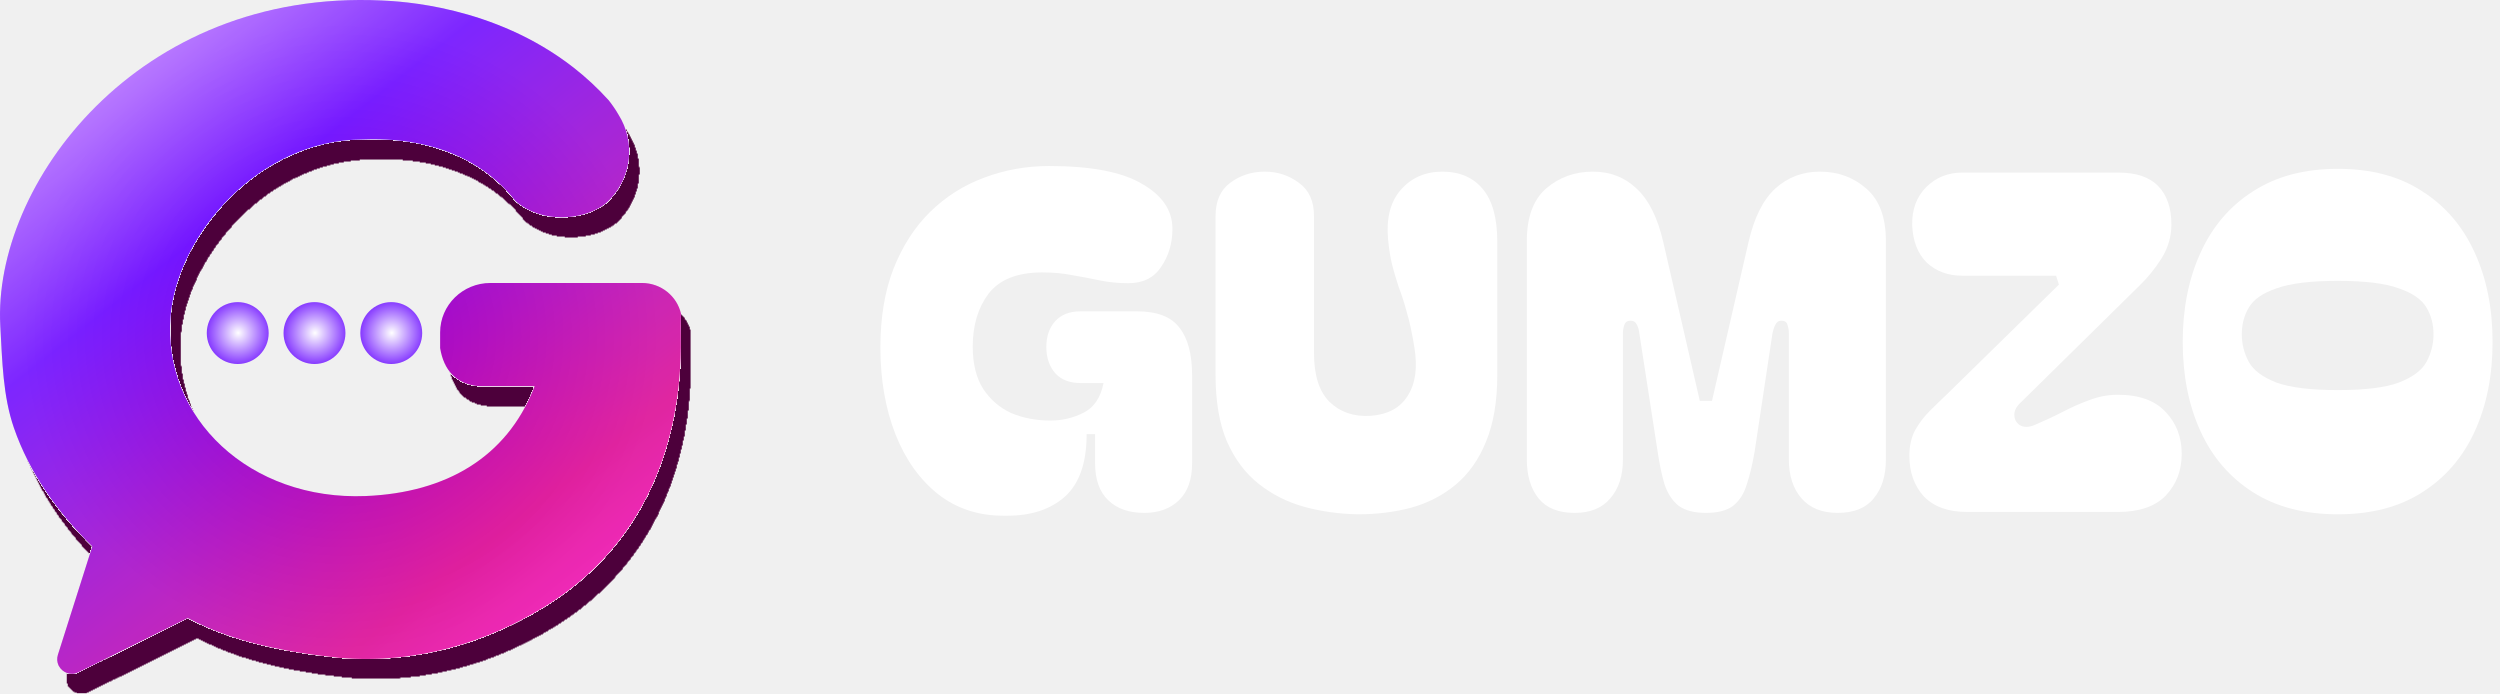
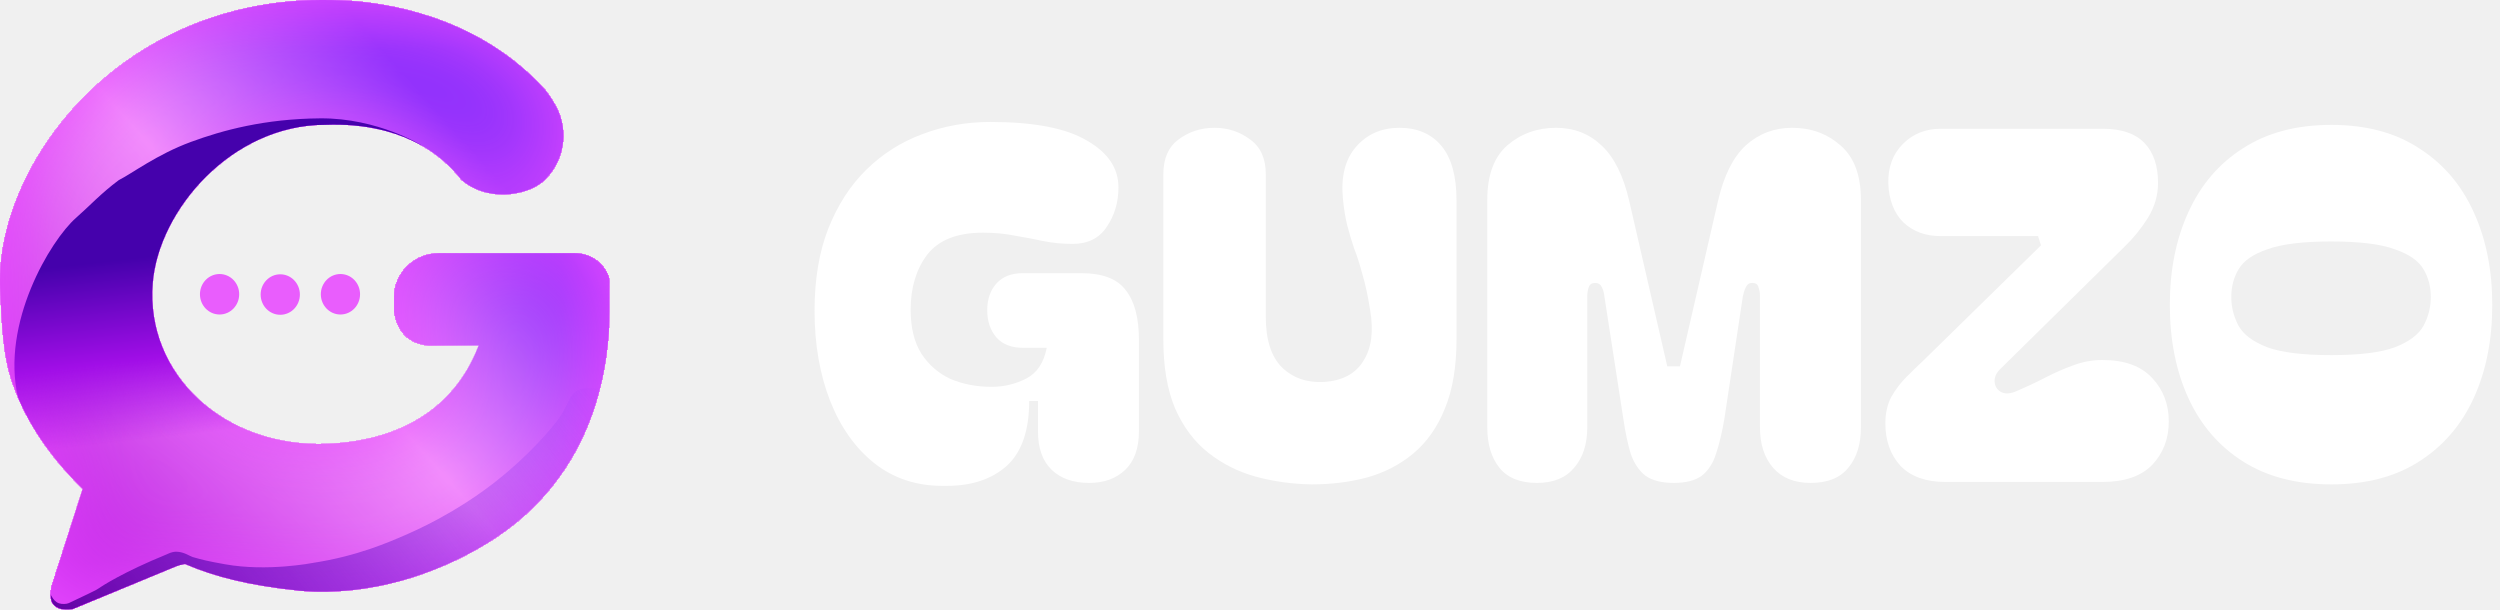
- <svg xmlns="http://www.w3.org/2000/svg" xmlns:xlink="http://www.w3.org/1999/xlink" width="256" height="71" viewBox="0 0 256 71" fill="none">
-   <path d="M102.728 52.808C100.168 52.808 97.944 52.072 96.056 50.6C94.168 49.096 92.712 47.048 91.688 44.456C90.664 41.832 90.152 38.872 90.152 35.576C90.152 32.504 90.6 29.816 91.496 27.512C92.424 25.176 93.672 23.24 95.24 21.704C96.84 20.136 98.68 18.968 100.76 18.2C102.872 17.4 105.096 17 107.432 17C111.72 17 114.888 17.608 116.936 18.824C119.016 20.008 120.056 21.544 120.056 23.432C120.056 24.904 119.672 26.2 118.904 27.32C118.168 28.44 117.048 29 115.544 29C114.52 29 113.544 28.904 112.616 28.712C111.72 28.52 110.792 28.344 109.832 28.184C108.904 27.992 107.864 27.896 106.712 27.896C104.184 27.896 102.36 28.616 101.24 30.056C100.152 31.496 99.608 33.304 99.608 35.48C99.608 37.24 99.96 38.68 100.664 39.8C101.4 40.92 102.36 41.752 103.544 42.296C104.76 42.808 106.104 43.064 107.576 43.064C108.792 43.064 109.928 42.792 110.984 42.248C112.04 41.704 112.712 40.696 113 39.224H110.648C109.528 39.224 108.664 38.888 108.056 38.216C107.448 37.512 107.144 36.616 107.144 35.528C107.144 34.44 107.448 33.56 108.056 32.888C108.664 32.216 109.528 31.88 110.648 31.88H116.408C118.488 31.88 119.944 32.44 120.776 33.56C121.64 34.648 122.072 36.28 122.072 38.456V47.432C122.072 49.096 121.624 50.36 120.728 51.224C119.832 52.088 118.648 52.52 117.176 52.52C115.608 52.52 114.376 52.088 113.48 51.224C112.584 50.36 112.136 49.096 112.136 47.432V44.456H111.272C111.272 47.368 110.536 49.496 109.064 50.84C107.592 52.152 105.624 52.808 103.16 52.808H102.728Z" fill="white" />
-   <path d="M139.065 52.664C137.145 52.632 135.305 52.376 133.545 51.896C131.817 51.416 130.265 50.632 128.889 49.544C127.513 48.456 126.425 47 125.625 45.176C124.857 43.352 124.473 41.096 124.473 38.408V22.136C124.473 20.6 124.969 19.464 125.961 18.728C126.985 17.96 128.169 17.576 129.513 17.576C130.825 17.576 131.993 17.96 133.017 18.728C134.041 19.464 134.553 20.6 134.553 22.136V36.152C134.553 38.424 135.081 40.088 136.137 41.144C137.225 42.2 138.617 42.68 140.313 42.584C142.105 42.456 143.385 41.768 144.153 40.52C144.953 39.272 145.177 37.608 144.825 35.528C144.601 34.12 144.345 32.936 144.057 31.976C143.801 31.016 143.529 30.168 143.241 29.432C142.985 28.664 142.761 27.912 142.569 27.176C142.377 26.408 142.233 25.512 142.137 24.488C141.945 22.344 142.377 20.664 143.433 19.448C144.521 18.2 145.945 17.576 147.705 17.576C149.465 17.576 150.841 18.168 151.833 19.352C152.825 20.536 153.321 22.328 153.321 24.728V38.408C153.321 41.096 152.937 43.368 152.169 45.224C151.433 47.048 150.393 48.52 149.049 49.64C147.737 50.728 146.217 51.512 144.489 51.992C142.793 52.44 140.985 52.664 139.065 52.664Z" fill="white" />
-   <path d="M161.244 52.52C159.58 52.52 158.348 52.024 157.548 51.032C156.748 50.04 156.348 48.712 156.348 47.048V24.68C156.348 22.248 157.004 20.456 158.316 19.304C159.66 18.152 161.26 17.576 163.116 17.576C164.876 17.576 166.364 18.152 167.58 19.304C168.828 20.456 169.74 22.28 170.316 24.776L174.06 41.048H175.308L179.052 24.776C179.628 22.28 180.54 20.456 181.788 19.304C183.068 18.152 184.588 17.576 186.348 17.576C188.204 17.576 189.788 18.152 191.1 19.304C192.444 20.456 193.116 22.248 193.116 24.68V47.048C193.116 48.712 192.7 50.04 191.868 51.032C191.068 52.024 189.836 52.52 188.172 52.52C186.572 52.52 185.34 52.024 184.476 51.032C183.612 50.04 183.18 48.712 183.18 47.048V34.136C183.18 33.816 183.132 33.528 183.036 33.272C182.972 32.984 182.764 32.84 182.412 32.84C182.124 32.84 181.916 32.984 181.788 33.272C181.66 33.528 181.564 33.816 181.5 34.136L179.676 46.232C179.452 47.544 179.18 48.68 178.86 49.64C178.572 50.568 178.108 51.288 177.468 51.8C176.828 52.28 175.9 52.52 174.684 52.52C173.5 52.52 172.572 52.28 171.9 51.8C171.26 51.288 170.78 50.568 170.46 49.64C170.172 48.68 169.932 47.544 169.74 46.232L167.868 34.136C167.836 33.816 167.756 33.528 167.628 33.272C167.5 32.984 167.276 32.84 166.956 32.84C166.636 32.84 166.428 32.984 166.332 33.272C166.236 33.528 166.188 33.816 166.188 34.136V47.048C166.188 48.712 165.756 50.04 164.892 51.032C164.06 52.024 162.844 52.52 161.244 52.52Z" fill="white" />
-   <path d="M201.424 52.424C199.504 52.424 198.032 51.896 197.008 50.84C196.016 49.752 195.52 48.36 195.52 46.664C195.52 45.672 195.712 44.808 196.096 44.072C196.512 43.336 197.008 42.68 197.584 42.104C198.16 41.528 198.72 40.984 199.264 40.472L210.832 29.144L210.544 28.232H200.944C199.472 28.232 198.256 27.784 197.296 26.888C196.368 25.96 195.872 24.68 195.808 23.048C195.776 21.448 196.256 20.152 197.248 19.16C198.24 18.168 199.472 17.672 200.944 17.672H216.928C218.752 17.672 220.112 18.136 221.008 19.064C221.904 19.992 222.352 21.304 222.352 23C222.352 24.216 222.016 25.368 221.344 26.456C220.672 27.512 219.92 28.44 219.088 29.24L206.8 41.336C206.416 41.72 206.24 42.136 206.272 42.584C206.304 43 206.496 43.32 206.848 43.544C207.232 43.768 207.712 43.768 208.288 43.544C209.344 43.096 210.336 42.632 211.264 42.152C212.192 41.672 213.104 41.272 214 40.952C214.928 40.6 215.888 40.424 216.88 40.424C219.056 40.424 220.688 41.016 221.776 42.2C222.864 43.352 223.408 44.776 223.408 46.472C223.408 48.168 222.864 49.592 221.776 50.744C220.688 51.864 219.056 52.424 216.88 52.424H201.424Z" fill="white" />
-   <path d="M239.399 52.664C235.975 52.664 233.079 51.912 230.711 50.408C228.343 48.904 226.551 46.824 225.335 44.168C224.119 41.512 223.511 38.456 223.511 35C223.511 31.576 224.119 28.536 225.335 25.88C226.551 23.192 228.343 21.096 230.711 19.592C233.079 18.056 235.975 17.288 239.399 17.288C242.823 17.288 245.703 18.056 248.039 19.592C250.407 21.096 252.199 23.192 253.415 25.88C254.631 28.536 255.239 31.576 255.239 35C255.239 38.456 254.631 41.512 253.415 44.168C252.199 46.824 250.407 48.904 248.039 50.408C245.703 51.912 242.823 52.664 239.399 52.664ZM229.559 34.232C229.559 35.224 229.799 36.168 230.279 37.064C230.759 37.928 231.703 38.632 233.111 39.176C234.519 39.688 236.615 39.944 239.399 39.944C242.183 39.944 244.263 39.688 245.639 39.176C247.047 38.632 247.991 37.928 248.471 37.064C248.951 36.168 249.191 35.224 249.191 34.232C249.191 33.208 248.951 32.296 248.471 31.496C247.991 30.664 247.047 30.008 245.639 29.528C244.263 29.016 242.183 28.76 239.399 28.76C236.615 28.76 234.519 29.016 233.111 29.528C231.703 30.008 230.759 30.664 230.279 31.496C229.799 32.296 229.559 33.208 229.559 34.232Z" fill="white" />
-   <g filter="url(#filter0_d_6504_8987)">
-     <use xlink:href="#stroke0_6504_8987" fill="url(#paint0_linear_6504_8987)" />
-     <use xlink:href="#stroke0_6504_8987" fill="url(#paint1_radial_6504_8987)" fill-opacity="0.3" />
+ <svg xmlns="http://www.w3.org/2000/svg" width="246" height="60" viewBox="0 0 246 60" fill="none">
+   <path d="M92.728 47.808C90.168 47.808 87.944 47.072 86.056 45.6C84.168 44.096 82.712 42.048 81.688 39.456C80.664 36.832 80.152 33.872 80.152 30.576C80.152 27.504 80.6 24.816 81.496 22.512C82.424 20.176 83.672 18.24 85.24 16.704C86.84 15.136 88.68 13.968 90.76 13.2C92.872 12.4 95.096 12 97.432 12C101.72 12 104.888 12.608 106.936 13.824C109.016 15.008 110.056 16.544 110.056 18.432C110.056 19.904 109.672 21.2 108.904 22.32C108.168 23.44 107.048 24 105.544 24C104.52 24 103.544 23.904 102.616 23.712C101.72 23.52 100.792 23.344 99.832 23.184C98.904 22.992 97.864 22.896 96.712 22.896C94.184 22.896 92.36 23.616 91.24 25.056C90.152 26.496 89.608 28.304 89.608 30.48C89.608 32.24 89.96 33.68 90.664 34.8C91.4 35.92 92.36 36.752 93.544 37.296C94.76 37.808 96.104 38.064 97.576 38.064C98.792 38.064 99.928 37.792 100.984 37.248C102.04 36.704 102.712 35.696 103 34.224H100.648C99.528 34.224 98.664 33.888 98.056 33.216C97.448 32.512 97.144 31.616 97.144 30.528C97.144 29.44 97.448 28.56 98.056 27.888C98.664 27.216 99.528 26.88 100.648 26.88H106.408C108.488 26.88 109.944 27.44 110.776 28.56C111.64 29.648 112.072 31.28 112.072 33.456V42.432C112.072 44.096 111.624 45.36 110.728 46.224C109.832 47.088 108.648 47.52 107.176 47.52C105.608 47.52 104.376 47.088 103.48 46.224C102.584 45.36 102.136 44.096 102.136 42.432V39.456H101.272C101.272 42.368 100.536 44.496 99.064 45.84C97.592 47.152 95.624 47.808 93.16 47.808H92.728Z" fill="white" />
+   <path d="M129.065 47.664C127.145 47.632 125.305 47.376 123.545 46.896C121.817 46.416 120.265 45.632 118.889 44.544C117.513 43.456 116.425 42 115.625 40.176C114.857 38.352 114.473 36.096 114.473 33.408V17.136C114.473 15.6 114.969 14.464 115.961 13.728C116.985 12.96 118.169 12.576 119.513 12.576C120.825 12.576 121.993 12.96 123.017 13.728C124.041 14.464 124.553 15.6 124.553 17.136V31.152C124.553 33.424 125.081 35.088 126.137 36.144C127.225 37.2 128.617 37.68 130.313 37.584C132.105 37.456 133.385 36.768 134.153 35.52C134.953 34.272 135.177 32.608 134.825 30.528C134.601 29.12 134.345 27.936 134.057 26.976C133.801 26.016 133.529 25.168 133.241 24.432C132.985 23.664 132.761 22.912 132.569 22.176C132.377 21.408 132.233 20.512 132.137 19.488C131.945 17.344 132.377 15.664 133.433 14.448C134.521 13.2 135.945 12.576 137.705 12.576C139.465 12.576 140.841 13.168 141.833 14.352C142.825 15.536 143.321 17.328 143.321 19.728V33.408C143.321 36.096 142.937 38.368 142.169 40.224C141.433 42.048 140.393 43.52 139.049 44.64C137.737 45.728 136.217 46.512 134.489 46.992C132.793 47.44 130.985 47.664 129.065 47.664Z" fill="white" />
+   <path d="M151.244 47.52C149.58 47.52 148.348 47.024 147.548 46.032C146.748 45.04 146.348 43.712 146.348 42.048V19.68C146.348 17.248 147.004 15.456 148.316 14.304C149.66 13.152 151.26 12.576 153.116 12.576C154.876 12.576 156.364 13.152 157.58 14.304C158.828 15.456 159.74 17.28 160.316 19.776L164.06 36.048H165.308L169.052 19.776C169.628 17.28 170.54 15.456 171.788 14.304C173.068 13.152 174.588 12.576 176.348 12.576C178.204 12.576 179.788 13.152 181.1 14.304C182.444 15.456 183.116 17.248 183.116 19.68V42.048C183.116 43.712 182.7 45.04 181.868 46.032C181.068 47.024 179.836 47.52 178.172 47.52C176.572 47.52 175.34 47.024 174.476 46.032C173.612 45.04 173.18 43.712 173.18 42.048V29.136C173.18 28.816 173.132 28.528 173.036 28.272C172.972 27.984 172.764 27.84 172.412 27.84C172.124 27.84 171.916 27.984 171.788 28.272C171.66 28.528 171.564 28.816 171.5 29.136L169.676 41.232C169.452 42.544 169.18 43.68 168.86 44.64C168.572 45.568 168.108 46.288 167.468 46.8C166.828 47.28 165.9 47.52 164.684 47.52C163.5 47.52 162.572 47.28 161.9 46.8C161.26 46.288 160.78 45.568 160.46 44.64C160.172 43.68 159.932 42.544 159.74 41.232L157.868 29.136C157.836 28.816 157.756 28.528 157.628 28.272C157.5 27.984 157.276 27.84 156.956 27.84C156.636 27.84 156.428 27.984 156.332 28.272C156.236 28.528 156.188 28.816 156.188 29.136V42.048C156.188 43.712 155.756 45.04 154.892 46.032C154.06 47.024 152.844 47.52 151.244 47.52Z" fill="white" />
+   <path d="M191.424 47.424C189.504 47.424 188.032 46.896 187.008 45.84C186.016 44.752 185.52 43.36 185.52 41.664C185.52 40.672 185.712 39.808 186.096 39.072C186.512 38.336 187.008 37.68 187.584 37.104C188.16 36.528 188.72 35.984 189.264 35.472L200.832 24.144L200.544 23.232H190.944C189.472 23.232 188.256 22.784 187.296 21.888C186.368 20.96 185.872 19.68 185.808 18.048C185.776 16.448 186.256 15.152 187.248 14.16C188.24 13.168 189.472 12.672 190.944 12.672H206.928C208.752 12.672 210.112 13.136 211.008 14.064C211.904 14.992 212.352 16.304 212.352 18C212.352 19.216 212.016 20.368 211.344 21.456C210.672 22.512 209.92 23.44 209.088 24.24L196.8 36.336C196.416 36.72 196.24 37.136 196.272 37.584C196.304 38 196.496 38.32 196.848 38.544C197.232 38.768 197.712 38.768 198.288 38.544C199.344 38.096 200.336 37.632 201.264 37.152C202.192 36.672 203.104 36.272 204 35.952C204.928 35.6 205.888 35.424 206.88 35.424C209.056 35.424 210.688 36.016 211.776 37.2C212.864 38.352 213.408 39.776 213.408 41.472C213.408 43.168 212.864 44.592 211.776 45.744C210.688 46.864 209.056 47.424 206.88 47.424H191.424Z" fill="white" />
+   <path d="M229.399 47.664C225.975 47.664 223.079 46.912 220.711 45.408C218.343 43.904 216.551 41.824 215.335 39.168C214.119 36.512 213.511 33.456 213.511 30C213.511 26.576 214.119 23.536 215.335 20.88C216.551 18.192 218.343 16.096 220.711 14.592C223.079 13.056 225.975 12.288 229.399 12.288C232.823 12.288 235.703 13.056 238.039 14.592C240.407 16.096 242.199 18.192 243.415 20.88C244.631 23.536 245.239 26.576 245.239 30C245.239 33.456 244.631 36.512 243.415 39.168C242.199 41.824 240.407 43.904 238.039 45.408C235.703 46.912 232.823 47.664 229.399 47.664ZM219.559 29.232C219.559 30.224 219.799 31.168 220.279 32.064C220.759 32.928 221.703 33.632 223.111 34.176C224.519 34.688 226.615 34.944 229.399 34.944C232.183 34.944 234.263 34.688 235.639 34.176C237.047 33.632 237.991 32.928 238.471 32.064C238.951 31.168 239.191 30.224 239.191 29.232C239.191 28.208 238.951 27.296 238.471 26.496C237.991 25.664 237.047 25.008 235.639 24.528C234.263 24.016 232.183 23.76 229.399 23.76C226.615 23.76 224.519 24.016 223.111 24.528C221.703 25.008 220.759 25.664 220.279 26.496C219.799 27.296 219.559 28.208 219.559 29.232Z" fill="white" />
+   <g clip-path="url(#clip0_6510_238)">
+     <g filter="url(#filter0_i_6510_238)">
+       <path d="M5.101 57.652C6.081 54.567 7.063 51.482 8.043 48.396L8.134 48.111C5.079 45.132 2.592 41.632 1.223 37.666C0.259 34.867 0.196 31.811 0.025 28.661C-0.65 16.316 12.053 -0.98 33.642 0.043C35.204 0.118 43.493 0.462 50.526 5.944C51.602 6.784 52.649 7.743 53.638 8.841C53.952 9.241 54.254 9.676 54.518 10.139C55.948 12.429 55.707 15.486 53.753 17.541C52.902 18.496 51.233 19.132 49.48 19.132C48.067 19.132 46.599 18.72 45.455 17.729L45.409 17.691C44.36 16.353 43.052 15.206 41.484 14.316C38.986 12.898 35.826 12.13 31.994 12.28C22.803 12.28 15.609 20.688 15.027 27.85C14.299 36.81 22.035 44.101 32.24 43.676C39.345 43.378 44.612 40.232 46.998 34.262C47.033 34.176 47.067 34.091 47.102 34.001H42.192C40.169 33.836 39.092 32.568 38.779 30.65V29.268C38.779 26.865 40.763 24.916 43.21 24.916H56.556C58.239 24.916 59.648 26.074 60 27.622C59.993 28.032 59.984 28.399 59.979 28.717C59.972 29.054 59.995 29.695 59.985 30.569V30.573C59.937 35.281 58.987 46.713 47.893 53.477C42.937 56.499 36.423 58.702 29.506 58.127C24.353 57.589 21.055 56.715 18.202 55.489C17.434 55.623 17.12 55.824 16.497 56.065L7.089 59.949C6.213 60.136 5.224 59.796 5.053 59.069C4.919 58.498 5.05 57.756 5.101 57.652Z" fill="url(#paint0_linear_6510_238)" />
+     </g>
+     <mask id="mask0_6510_238" style="mask-type:luminance" maskUnits="userSpaceOnUse" x="-1" y="0" width="61" height="60">
+       <path d="M5.101 57.652C6.081 54.567 7.063 51.482 8.043 48.396L8.134 48.111C5.079 45.132 2.592 41.632 1.223 37.666C0.259 34.867 0.196 31.811 0.025 28.661C-0.65 16.316 12.053 -0.98 33.642 0.043C35.204 0.118 43.493 0.462 50.526 5.944C51.602 6.784 52.649 7.743 53.638 8.841C53.952 9.241 54.254 9.676 54.518 10.139C55.948 12.429 55.707 15.486 53.753 17.541C52.902 18.496 51.233 19.132 49.48 19.132C48.067 19.132 46.599 18.72 45.455 17.729L45.409 17.691C44.36 16.353 43.052 15.206 41.484 14.316C38.986 12.898 35.826 12.13 31.994 12.28C22.803 12.28 15.609 20.688 15.027 27.85C14.299 36.81 22.035 44.101 32.24 43.676C39.345 43.378 44.612 40.232 46.998 34.262C47.033 34.176 47.067 34.091 47.102 34.001H42.192C40.169 33.836 39.092 32.568 38.779 30.65V29.268C38.779 26.865 40.763 24.916 43.21 24.916H56.556C58.239 24.916 59.648 26.074 60 27.622C59.993 28.032 59.984 28.399 59.979 28.717C59.972 29.054 59.995 29.695 59.985 30.569V30.573C59.937 35.281 58.987 46.713 47.893 53.477C42.937 56.499 36.423 58.702 29.506 58.127C24.353 57.589 21.055 56.715 18.202 55.489C17.434 55.623 17.12 55.824 16.497 56.065L7.089 59.949C6.213 60.136 5.224 59.796 5.053 59.069C4.919 58.498 5.05 57.756 5.101 57.652Z" fill="white" />
+     </mask>
+     <g mask="url(#mask0_6510_238)">
+       <path d="M41.547 14.352C41.556 14.326 37.183 11.6 31.508 11.645C26.024 11.688 21.884 12.826 18.796 13.962C15.442 15.196 12.978 17.08 11.689 17.724C9.934 19.027 8.83 20.254 7.493 21.426C4.936 23.667 0.078 31.858 1.767 39.081C3.456 46.305 11.294 54.258 20.687 49.72C25.171 47.554 28.402 44.699 19.89 38.854C16.585 36.051 15.854 32.392 15.685 31.361C14.285 26.964 16.875 22.158 17.671 21.008C24.602 9.801 36.108 12.69 37.083 12.76C40.728 14.079 41.543 14.363 41.547 14.352Z" fill="url(#paint1_linear_6510_238)" />
+       <path d="M4.663 58.169C4.991 58.196 5.074 59.105 5.796 59.362C6.102 59.471 6.563 59.443 6.771 59.344C8.347 58.606 9.137 58.215 9.408 58.078C9.477 58.043 9.541 58.005 9.606 57.961C10.042 57.66 12.155 56.279 16.426 54.539C16.595 54.471 16.907 54.281 17.375 54.289C18.105 54.3 18.707 54.742 18.968 54.816C19.938 55.091 20.415 55.214 22.137 55.523C26.315 56.274 30.791 55.389 30.791 55.389C35.113 54.728 38.22 53.381 40.127 52.539C44.581 50.573 47.614 48.297 48.841 47.329C52.218 44.661 54.235 42.155 54.736 41.52C55.98 39.947 55.906 38.817 56.931 38.385C59.084 37.478 63.289 39.802 63.87 42.479C65.027 47.804 52.002 55.315 43.011 58.549C36.833 60.772 28.165 63.89 22.421 59.998C20.526 58.714 19.006 56.704 16.703 57.003C13.94 57.361 13.561 60.581 9.907 61.575C7.646 62.19 4.779 61.777 4.189 60.432C3.747 59.429 4.301 58.136 4.664 58.167L4.663 58.169Z" fill="url(#paint2_linear_6510_238)" />
+     </g>
+     <path d="M21.606 30.948C22.672 30.948 23.536 30.055 23.536 28.955C23.536 27.855 22.672 26.963 21.606 26.963C20.54 26.963 19.675 27.855 19.675 28.955C19.675 30.055 20.54 30.948 21.606 30.948Z" fill="#E95DFD" />
+     <path d="M27.577 30.975C28.643 30.975 29.508 30.083 29.508 28.983C29.508 27.883 28.643 26.991 27.577 26.991C26.511 26.991 25.647 27.883 25.647 28.983C25.647 30.083 26.511 30.975 27.577 30.975Z" fill="#E95DFD" />
+     <path d="M33.499 30.948C34.565 30.948 35.429 30.055 35.429 28.955C35.429 27.855 34.565 26.963 33.499 26.963C32.433 26.963 31.569 27.855 31.569 28.955C31.569 30.055 32.433 30.948 33.499 30.948Z" fill="#E95DFD" />
  </g>
-   <path d="M24.343 37.275C26.094 37.275 27.513 35.856 27.513 34.106C27.513 32.355 26.094 30.936 24.343 30.936C22.592 30.936 21.173 32.355 21.173 34.106C21.173 35.856 22.592 37.275 24.343 37.275Z" fill="url(#paint2_radial_6504_8987)" />
-   <path d="M32.204 37.275C33.954 37.275 35.373 35.856 35.373 34.106C35.373 32.355 33.954 30.936 32.204 30.936C30.453 30.936 29.034 32.355 29.034 34.106C29.034 35.856 30.453 37.275 32.204 37.275Z" fill="url(#paint3_radial_6504_8987)" />
-   <path d="M40.065 37.275C41.815 37.275 43.234 35.856 43.234 34.106C43.234 32.355 41.815 30.936 40.065 30.936C38.314 30.936 36.895 32.355 36.895 34.106C36.895 35.856 38.314 37.275 40.065 37.275Z" fill="url(#paint4_radial_6504_8987)" />
  <defs>
-     <filter id="filter0_d_6504_8987" x="0" y="0" width="70.733" height="71" filterUnits="userSpaceOnUse" color-interpolation-filters="sRGB">
+     <filter id="filter0_i_6510_238" x="-0.001" y="0" width="60.001" height="59.999" filterUnits="userSpaceOnUse" color-interpolation-filters="sRGB">
      <feFlood flood-opacity="0" result="BackgroundImageFix" />
+       <feBlend mode="normal" in="SourceGraphic" in2="BackgroundImageFix" result="shape" />
      <feColorMatrix in="SourceAlpha" type="matrix" values="0 0 0 0 0 0 0 0 0 0 0 0 0 0 0 0 0 0 127 0" result="hardAlpha" />
-       <feOffset dx="1" dy="2" />
-       <feComposite in2="hardAlpha" operator="out" />
-       <feColorMatrix type="matrix" values="0 0 0 0 0.302 0 0 0 0 0 0 0 0 0 0.231 0 0 0 1 0" />
-       <feBlend mode="normal" in2="BackgroundImageFix" result="effect1_dropShadow_6504_8987" />
-       <feBlend mode="normal" in="SourceGraphic" in2="effect1_dropShadow_6504_8987" result="shape" />
+       <feOffset />
+       <feGaussianBlur stdDeviation="5" />
+       <feComposite in2="hardAlpha" operator="arithmetic" k2="-1" k3="1" />
+       <feColorMatrix type="matrix" values="0 0 0 0 0.905 0 0 0 0 0.287 0 0 0 0 1 0 0 0 1 0" />
+       <feBlend mode="normal" in2="shape" result="effect1_innerShadow_6510_238" />
    </filter>
-     <linearGradient id="paint0_linear_6504_8987" x1="6.973" y1="-2.05636e-07" x2="62.042" y2="69.568" gradientUnits="userSpaceOnUse">
-       <stop stop-color="#D399FF" />
-       <stop offset="0.308" stop-color="#6600FF" />
-       <stop offset="0.793" stop-color="#DA0090" />
-       <stop offset="1" stop-color="#FF06C5" />
+     <linearGradient id="paint0_linear_6510_238" x1="-0" y1="60.046" x2="55.195" y2="10.908" gradientUnits="userSpaceOnUse">
+       <stop offset="0.097" stop-color="#B919E1" />
+       <stop offset="0.561" stop-color="#F396FB" />
+       <stop offset="0.877" stop-color="#7D2CFB" />
    </linearGradient>
-     <radialGradient id="paint1_radial_6504_8987" cx="0" cy="0" r="1" gradientUnits="userSpaceOnUse" gradientTransform="translate(34.9165 34.4563) rotate(88.6489) scale(32.4746 32.8195)">
-       <stop stop-color="white" stop-opacity="0" />
-       <stop offset="1" stop-color="white" stop-opacity="0.5" />
-     </radialGradient>
-     <radialGradient id="paint2_radial_6504_8987" cx="0" cy="0" r="1" gradientUnits="userSpaceOnUse" gradientTransform="translate(24.3929 34.0925) rotate(53.3469) scale(3.18085)">
-       <stop stop-color="white" />
-       <stop offset="1" stop-color="#873BFF" />
-     </radialGradient>
-     <radialGradient id="paint3_radial_6504_8987" cx="0" cy="0" r="1" gradientUnits="userSpaceOnUse" gradientTransform="translate(32.2537 34.0925) rotate(53.3469) scale(3.18085)">
-       <stop stop-color="white" />
-       <stop offset="1" stop-color="#873BFF" />
-     </radialGradient>
-     <radialGradient id="paint4_radial_6504_8987" cx="0" cy="0" r="1" gradientUnits="userSpaceOnUse" gradientTransform="translate(40.1146 34.0925) rotate(53.3469) scale(3.18085)">
-       <stop stop-color="white" />
-       <stop offset="1" stop-color="#873BFF" />
-     </radialGradient>
-     <path id="stroke0_6504_8987" d="M69.716 35.551V35.556C69.659 41.031 68.555 54.326 55.662 62.191C49.903 65.706 42.779 68.029 34.74 67.362C28.751 66.735 24.58 65.688 21.264 64.262C20.549 63.956 19.875 63.631 19.23 63.289L8.018 68.841C7.224 69.233 6.374 68.858 6.022 68.187C6.01 68.162 5.998 68.136 5.985 68.112C5.843 67.798 5.808 67.429 5.929 67.047L9.348 56.283L9.454 55.951C5.904 52.487 3.013 48.416 1.422 43.804C0.302 40.55 0.229 36.995 0.03 33.332C-0.754 18.975 14.008 -1.139 39.1 0.05C40.915 0.138 50.549 0.537 58.722 6.913C59.973 7.89 61.189 9.005 62.339 10.282C62.704 10.747 63.054 11.253 63.362 11.792C65.024 14.455 64.743 18.009 62.472 20.4C61.483 21.51 59.544 22.25 57.506 22.25C55.864 22.25 54.158 21.77 52.829 20.619L52.776 20.574C51.557 19.018 50.036 17.684 48.214 16.649C45.31 15 41.638 14.107 37.184 14.282C26.503 14.282 18.142 24.06 17.465 32.389C16.619 42.809 25.61 51.288 37.471 50.793C45.728 50.447 51.849 46.789 54.623 39.845C54.662 39.746 54.702 39.646 54.743 39.542H49.036C46.685 39.351 45.434 37.876 45.07 35.645V34.038C45.07 31.244 47.376 28.977 50.22 28.977H65.73C67.687 28.977 69.324 30.323 69.733 32.124C69.725 32.6 69.714 33.028 69.708 33.397C69.701 33.789 69.727 34.534 69.716 35.551Z" />
+     <linearGradient id="paint1_linear_6510_238" x1="17.599" y1="14.318" x2="21.473" y2="48.13" gradientUnits="userSpaceOnUse">
+       <stop offset="0.309" stop-color="#4501AC" />
+       <stop offset="0.603" stop-color="#A10EE7" />
+       <stop offset="0.834" stop-color="#A10EE7" stop-opacity="0" />
+     </linearGradient>
+     <linearGradient id="paint2_linear_6510_238" x1="11.535" y1="69.901" x2="57.613" y2="33.878" gradientUnits="userSpaceOnUse">
+       <stop stop-color="#5F00A0" />
+       <stop offset="1" stop-color="#7F31FD" stop-opacity="0" />
+     </linearGradient>
+     <clipPath id="clip0_6510_238">
+       <rect width="60" height="60" fill="white" />
+     </clipPath>
  </defs>
</svg>
